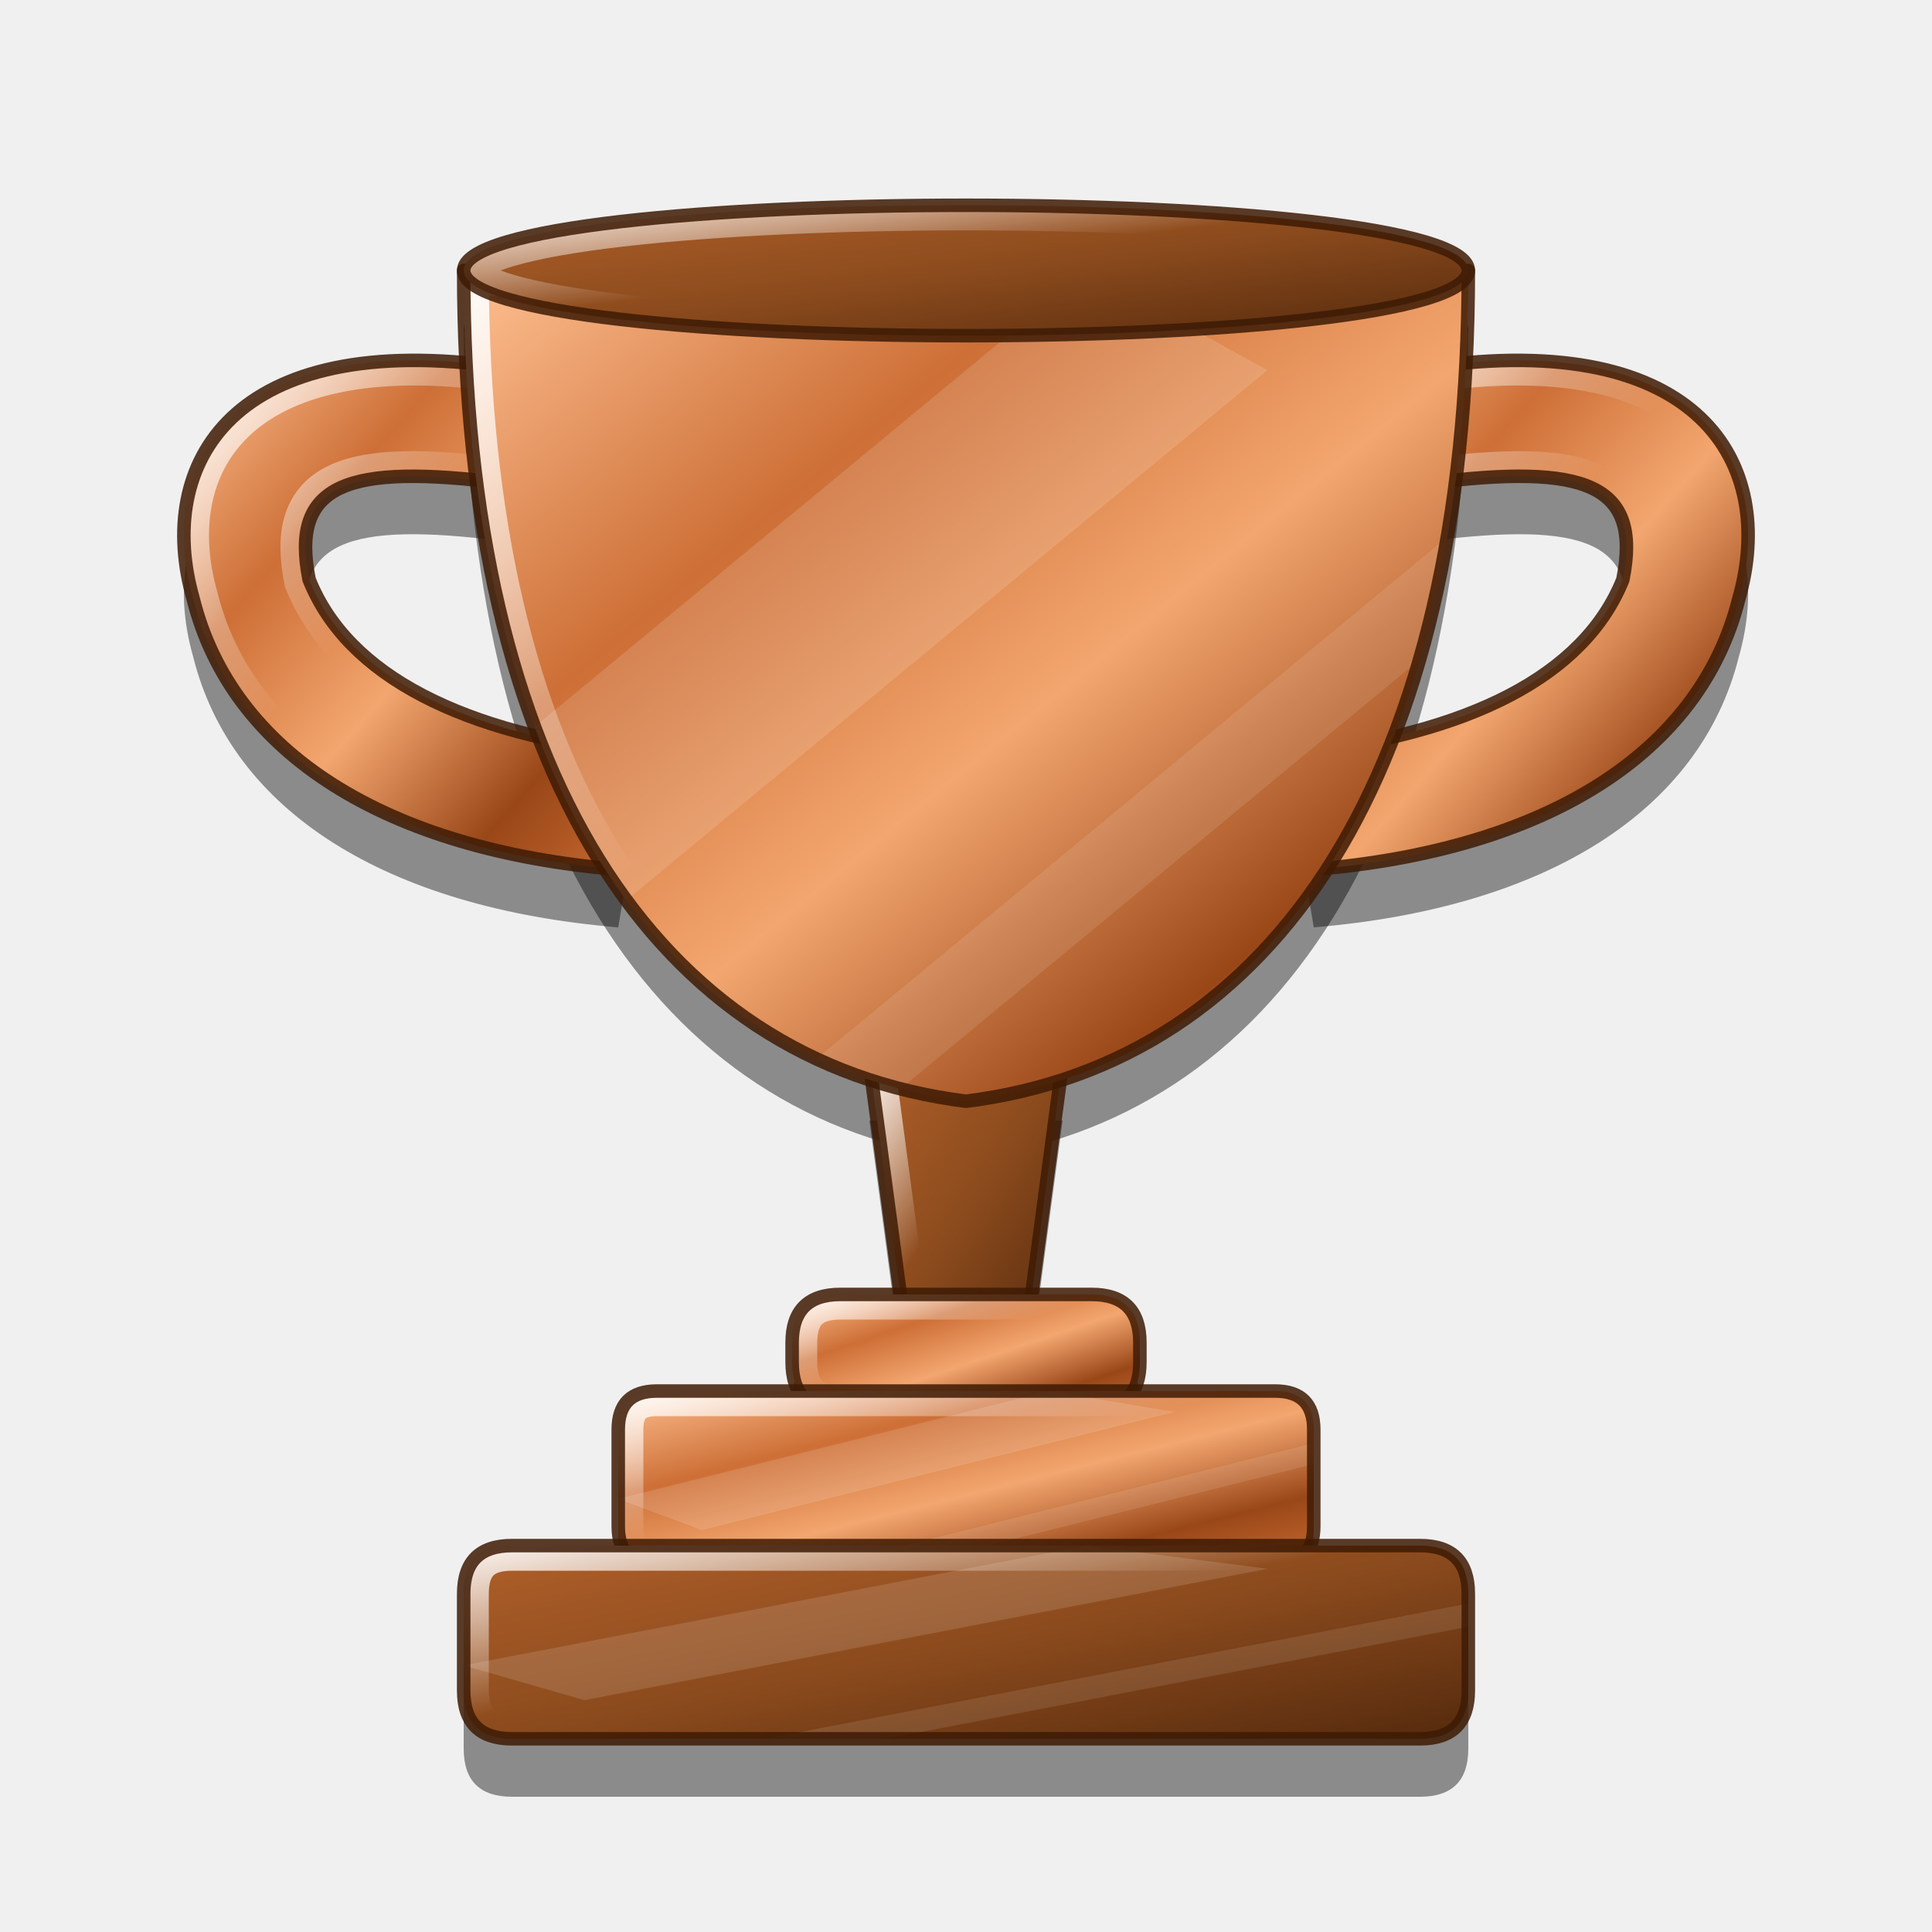
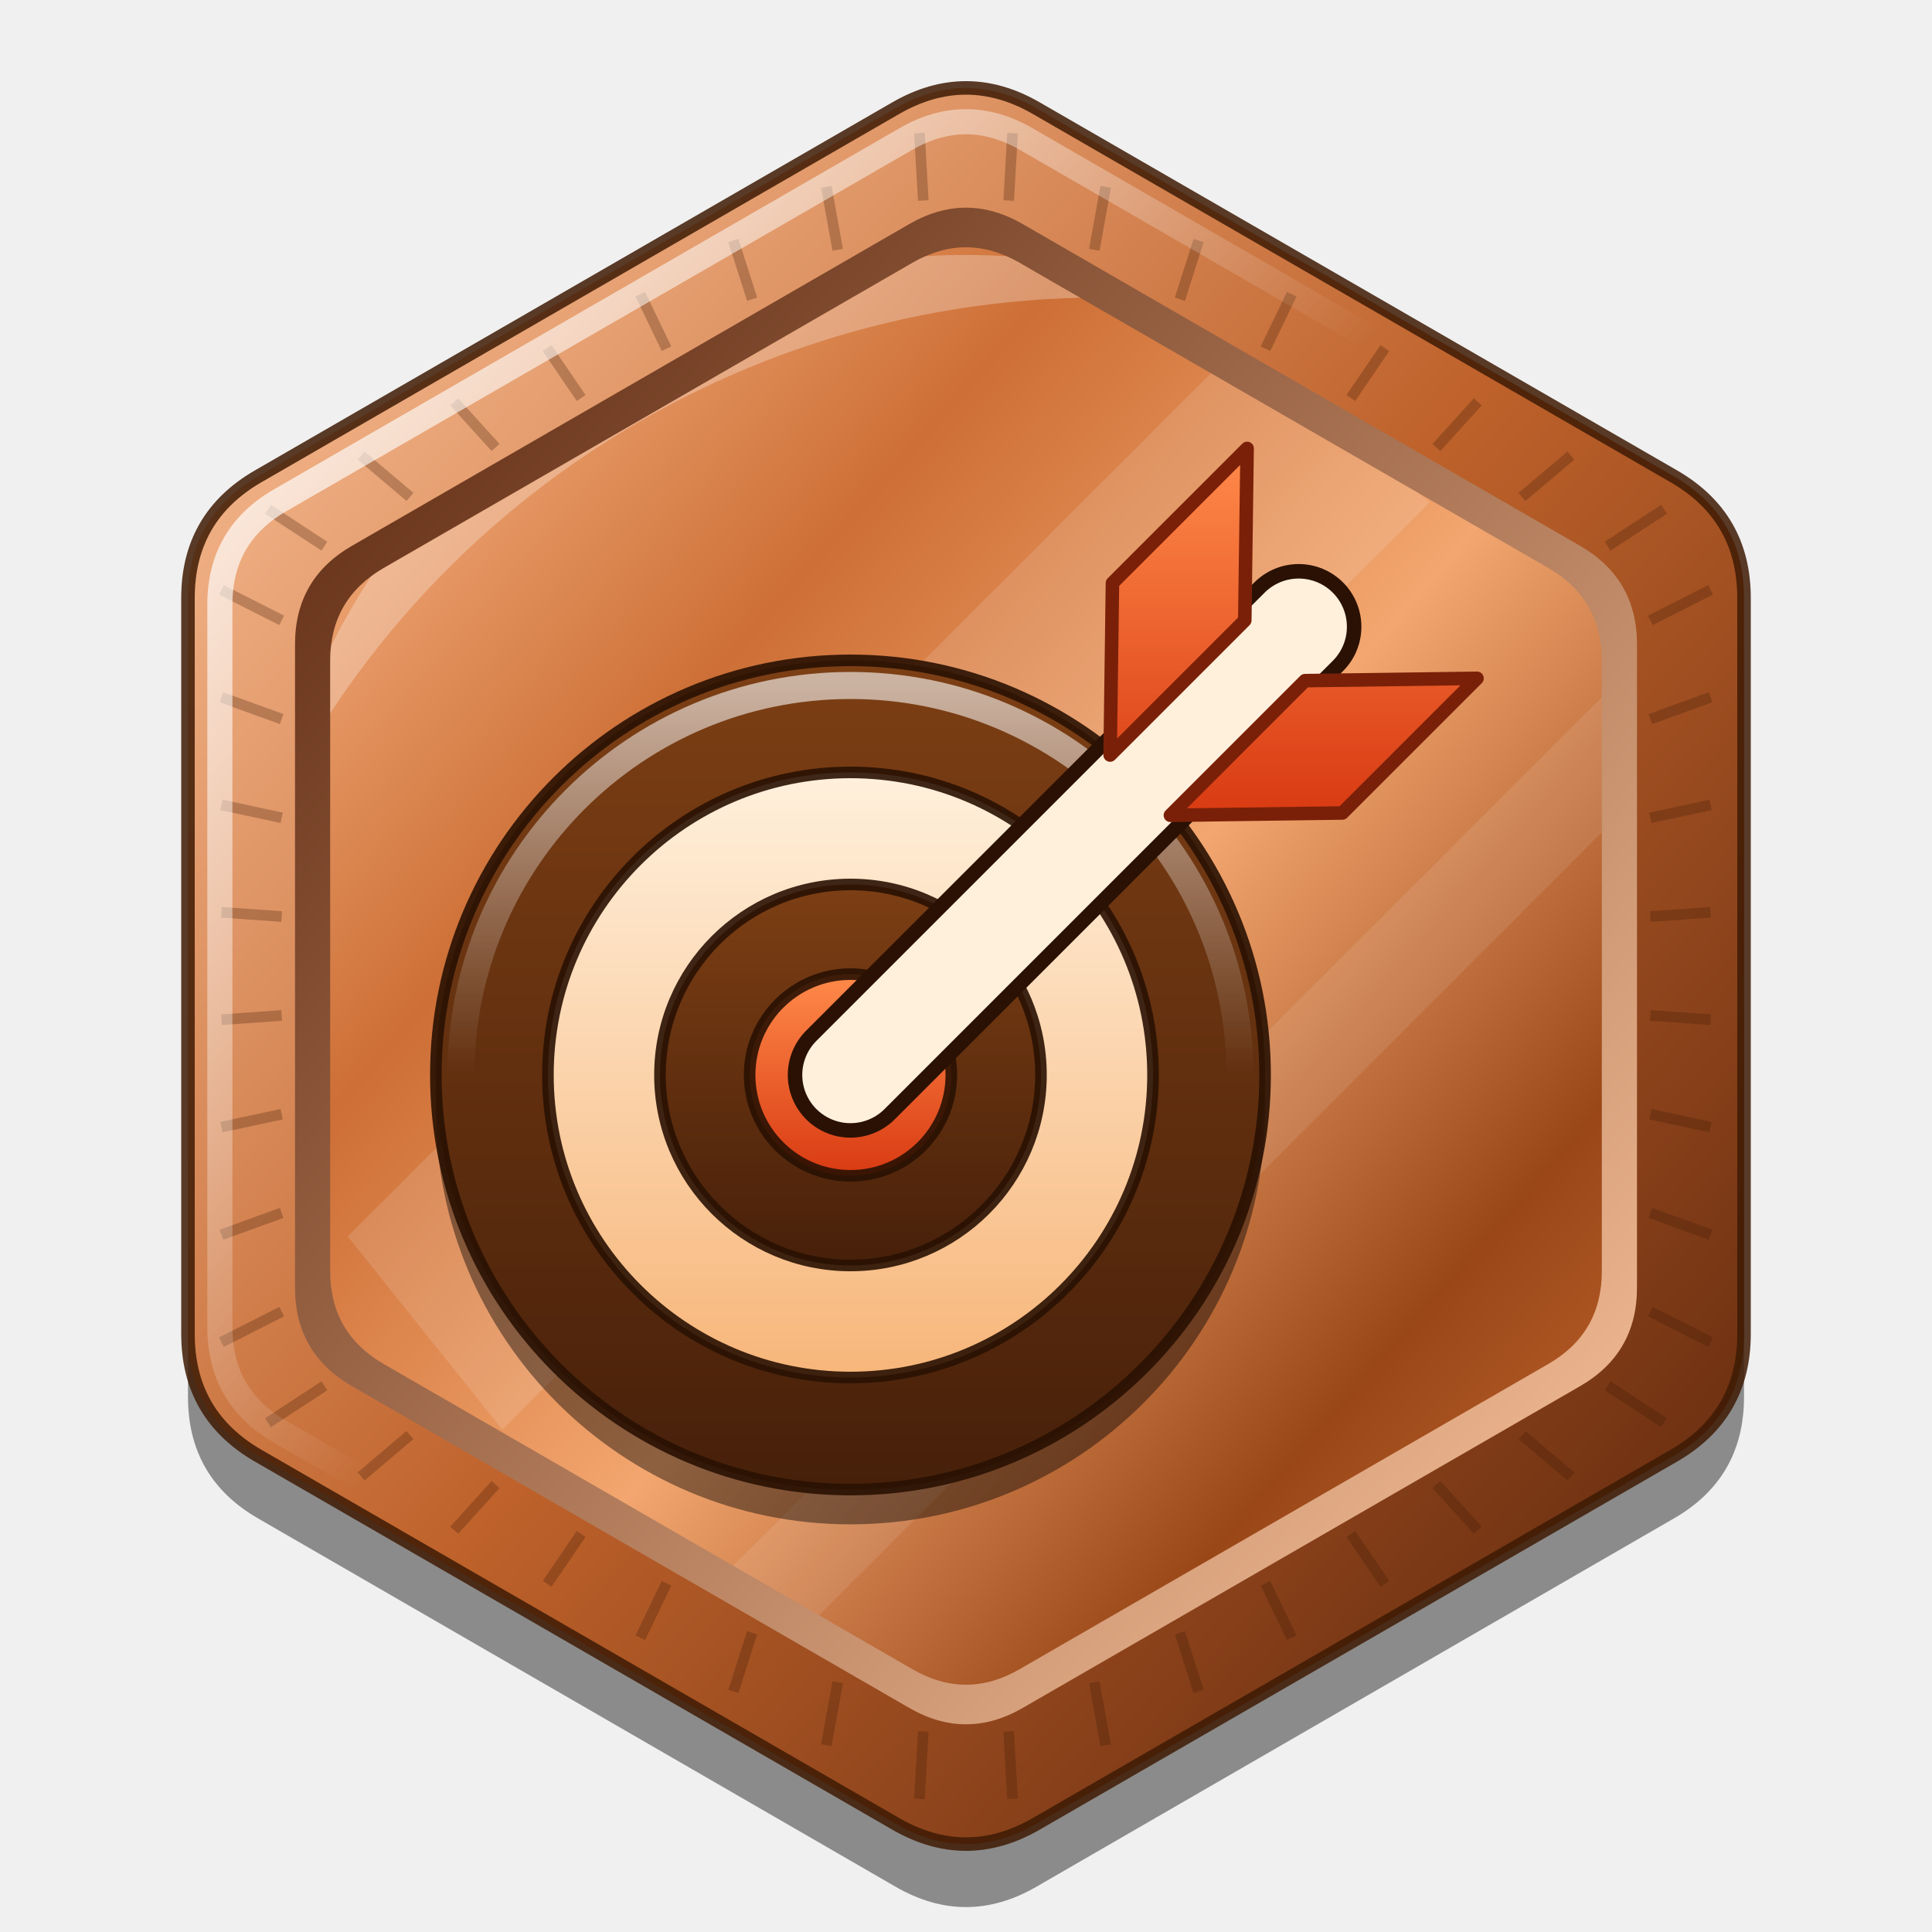
<svg xmlns="http://www.w3.org/2000/svg" width="120" height="120" viewBox="0 0 100 100">
  <defs>
-     <linearGradient id="m" x1="0" y1="0" x2="1" y2="1">
+     <linearGradient id="mejorReto-bronce-sym" x1="0" y1="0" x2="0" y2="1">
+       <stop offset="0" stop-color="#7d3f14" />
+       <stop offset="1" stop-color="#47200a" />
+     </linearGradient>
+     <linearGradient id="mejorReto-bronce-symD" x1="0" y1="0" x2="0" y2="1">
+       <stop offset="0" stop-color="#47200a" />
+       <stop offset="1" stop-color="#2a1103" />
+     </linearGradient>
+     <linearGradient id="mejorReto-bronce-light" x1="0" y1="0" x2="0" y2="1">
+       <stop offset="0" stop-color="#fff0dc" />
+       <stop offset="1" stop-color="#f7b67a" />
+     </linearGradient>
+     <linearGradient id="mejorReto-bronce-symHl" x1="0" y1="0" x2="0" y2="1">
+       <stop offset="0" stop-color="#fff" stop-opacity="0.6" />
+       <stop offset="0.5" stop-color="#fff" stop-opacity="0" />
+       <stop offset="1" stop-color="#fff" stop-opacity="0" />
+     </linearGradient>
+     <linearGradient id="mejorReto-bronce-acc" x1="0" y1="0" x2="0" y2="1">
+       <stop offset="0" stop-color="#ff8a4a" />
+       <stop offset="1" stop-color="#d93a12" />
+     </linearGradient>
+     <linearGradient id="mejorReto-bronce-flame" x1="0" y1="0" x2="0" y2="1">
+       <stop offset="0" stop-color="#ffc23a" />
+       <stop offset="0.55" stop-color="#ff7a1a" />
+       <stop offset="1" stop-color="#d93a12" />
+     </linearGradient>
+     <linearGradient id="mejorReto-bronce-flameIn" x1="0" y1="0" x2="0" y2="1">
+       <stop offset="0" stop-color="#fffbe0" />
+       <stop offset="1" stop-color="#ffd23a" />
+     </linearGradient>
+     <linearGradient id="mejorReto-bronce-rim" x1="0" y1="0" x2="1" y2="1">
+       <stop offset="0" stop-color="#ffc8a0" />
+       <stop offset="0.5" stop-color="#bf622b" />
+       <stop offset="1" stop-color="#56220a" />
+     </linearGradient>
+     <linearGradient id="mejorReto-bronce-rimIn" x1="0" y1="0" x2="1" y2="1">
+       <stop offset="0" stop-color="#56220a" />
+       <stop offset="1" stop-color="#ffc8a0" />
+     </linearGradient>
+     <linearGradient id="mejorReto-bronce-hl" x1="0" y1="0" x2="1" y2="1">
+       <stop offset="0" stop-color="#fff" stop-opacity="0.95" />
+       <stop offset="0.45" stop-color="#fff" stop-opacity="0" />
+       <stop offset="1" stop-color="#fff" stop-opacity="0" />
+     </linearGradient>
+     <linearGradient id="mejorReto-bronce-face" x1="0" y1="0" x2="1" y2="1">
      <stop offset="0" stop-color="#ffc193" />
      <stop offset="0.3" stop-color="#cd6f36" />
      <stop offset="0.55" stop-color="#f3a66f" />
      <stop offset="0.8" stop-color="#9a4718" />
      <stop offset="1" stop-color="#c96b32" />
    </linearGradient>
-     <linearGradient id="md" x1="0" y1="0" x2="1" y2="1">
-       <stop offset="0" stop-color="#b0602a" />
-       <stop offset="0.5" stop-color="#8c4b1d" />
-       <stop offset="1" stop-color="#552a0d" />
-     </linearGradient>
-     <linearGradient id="ml" x1="0" y1="0" x2="1" y2="1">
-       <stop offset="0" stop-color="#ffd9b8" />
-       <stop offset="0.5" stop-color="#f3a66f" />
-       <stop offset="1" stop-color="#cd6f36" />
-     </linearGradient>
-     <linearGradient id="hl" x1="0" y1="0" x2="1" y2="1">
-       <stop offset="0" stop-color="#fff" stop-opacity="0.95" />
-       <stop offset="0.45" stop-color="#fff" stop-opacity="0" />
-       <stop offset="1" stop-color="#fff" stop-opacity="0" />
-     </linearGradient>
-     <clipPath id="c0">
-       <path d="M26,19C12,17 8,24 10,31C12,39 20,44 32,45L33,39C24,38 18,35 16,30C15,25 18,24 26,25Z" />
-     </clipPath>
-     <clipPath id="c1">
-       <path d="M74,19C88,17 92,24 90,31C88,39 80,44 68,45L67,39C76,38 82,35 84,30C85,25 82,24 74,25Z" />
-     </clipPath>
-     <clipPath id="c2">
-       <path d="M45,55L55,55L53,70L47,70Z" />
-     </clipPath>
-     <clipPath id="c3">
-       <path d="M41,69.5Q41,67 43.5,67L56.5,67Q59,67 59,69.5L59,70.5Q59,73 56.5,73L43.5,73Q41,73 41,70.5Z" />
-     </clipPath>
-     <clipPath id="c4">
-       <path d="M32,74Q32,72 34,72L66,72Q68,72 68,74L68,79Q68,81 66,81L34,81Q32,81 32,79Z" />
-     </clipPath>
-     <clipPath id="c5">
-       <path d="M24,82.5Q24,80 26.5,80L73.5,80Q76,80 76,82.5L76,87.5Q76,90 73.5,90L26.5,90Q24,90 24,87.5Z" />
-     </clipPath>
-     <clipPath id="c6">
-       <path d="M24,14L76,14C76,40 66,55 50,57C34,55 24,40 24,14Z" />
-     </clipPath>
-     <clipPath id="c7">
-       <path d="M24,14C24,9.5 76,9.5 76,14C76,18.5 24,18.5 24,14Z" />
+     <clipPath id="mejorReto-bronce-fc">
+       <path d="M47.23,13.6Q50,12 52.77,13.6L80.14,29.4Q82.91,31 82.91,34.2L82.91,65.8Q82.91,69 80.14,70.6L52.77,86.4Q50,88 47.23,86.4L19.86,70.6Q17.09,69 17.09,65.8L17.09,34.2Q17.09,31 19.86,29.4Z" />
    </clipPath>
  </defs>
-   <path d="M26,22C12,20 8,27 10,34C12,42 20,47 32,48L33,42C24,41 18,38 16,33C15,28 18,27 26,28Z" fill="#000" opacity="0.42" />
-   <path d="M74,22C88,20 92,27 90,34C88,42 80,47 68,48L67,42C76,41 82,38 84,33C85,28 82,27 74,28Z" fill="#000" opacity="0.42" />
-   <path d="M45,58L55,58L53,73L47,73Z" fill="#000" opacity="0.42" />
-   <path d="M41,72.5Q41,70 43.5,70L56.5,70Q59,70 59,72.5L59,73.5Q59,76 56.5,76L43.5,76Q41,76 41,73.5Z" fill="#000" opacity="0.42" />
-   <path d="M32,77Q32,75 34,75L66,75Q68,75 68,77L68,82Q68,84 66,84L34,84Q32,84 32,82Z" fill="#000" opacity="0.42" />
-   <path d="M24,85.5Q24,83 26.5,83L73.5,83Q76,83 76,85.5L76,90.5Q76,93 73.5,93L26.5,93Q24,93 24,90.5Z" fill="#000" opacity="0.42" />
-   <path d="M24,17L76,17C76,43 66,58 50,60C34,58 24,43 24,17Z" fill="#000" opacity="0.42" />
-   <path d="M24,17C24,12.5 76,12.5 76,17C76,21.5 24,21.5 24,17Z" fill="#000" opacity="0.42" />
-   <path d="M26,19C12,17 8,24 10,31C12,39 20,44 32,45L33,39C24,38 18,35 16,30C15,25 18,24 26,25Z" fill="url(#m)" />
-   <g clip-path="url(#c0)">
-     <path d="M26,19C12,17 8,24 10,31C12,39 20,44 32,45L33,39C24,38 18,35 16,30C15,25 18,24 26,25Z" fill="none" stroke="url(#hl)" stroke-width="2.6" />
+   <path d="M46.36,8.86Q50,6.76 53.64,8.86L86.63,27.91Q90.27,30.01 90.27,34.21L90.27,72.3Q90.27,76.51 86.63,78.6L53.64,97.66Q50,99.76 46.36,97.66L13.37,78.6Q9.73,76.51 9.73,72.3L9.73,34.21Q9.73,30.01 13.37,27.9Z" fill="#000" opacity="0.42" stroke-linejoin="round" />
+   <path d="M46.36,5.6Q50,3.5 53.64,5.6L86.63,24.65Q90.27,26.75 90.27,30.95L90.27,69.05Q90.27,73.25 86.63,75.35L53.64,94.4Q50,96.5 46.36,94.4L13.37,75.35Q9.73,73.25 9.73,69.05L9.73,30.95Q9.73,26.75 13.37,24.65Z" fill="url(#mejorReto-bronce-rim)" stroke="#3d1a04" stroke-width="0.7" stroke-opacity="0.85" stroke-linejoin="round" />
+   <line x1="52.21" y1="10.38" x2="52.41" y2="6.89" stroke="#3d1a04" stroke-width="0.55" opacity="0.28" />
+   <line x1="56.64" y1="12.93" x2="57.23" y2="9.67" stroke="#3d1a04" stroke-width="0.55" opacity="0.28" />
+   <line x1="61.07" y1="15.49" x2="62.04" y2="12.45" stroke="#3d1a04" stroke-width="0.55" opacity="0.28" />
+   <line x1="65.5" y1="18.05" x2="66.86" y2="15.23" stroke="#3d1a04" stroke-width="0.55" opacity="0.28" />
+   <line x1="69.92" y1="20.6" x2="71.68" y2="18.02" stroke="#3d1a04" stroke-width="0.55" opacity="0.28" />
+   <line x1="74.35" y1="23.16" x2="76.49" y2="20.8" stroke="#3d1a04" stroke-width="0.55" opacity="0.28" />
+   <line x1="78.78" y1="25.72" x2="81.31" y2="23.58" stroke="#3d1a04" stroke-width="0.55" opacity="0.28" />
+   <line x1="83.21" y1="28.27" x2="86.13" y2="26.36" stroke="#3d1a04" stroke-width="0.55" opacity="0.28" />
+   <line x1="85.42" y1="32.11" x2="88.54" y2="30.53" stroke="#3d1a04" stroke-width="0.55" opacity="0.28" />
+   <line x1="85.42" y1="37.22" x2="88.54" y2="36.09" stroke="#3d1a04" stroke-width="0.55" opacity="0.28" />
+   <line x1="85.42" y1="42.33" x2="88.54" y2="41.66" stroke="#3d1a04" stroke-width="0.55" opacity="0.28" />
+   <line x1="85.42" y1="47.44" x2="88.54" y2="47.22" stroke="#3d1a04" stroke-width="0.55" opacity="0.28" />
+   <line x1="85.42" y1="52.56" x2="88.54" y2="52.78" stroke="#3d1a04" stroke-width="0.55" opacity="0.28" />
+   <line x1="85.42" y1="57.67" x2="88.54" y2="58.34" stroke="#3d1a04" stroke-width="0.55" opacity="0.28" />
+   <line x1="85.42" y1="62.78" x2="88.54" y2="63.91" stroke="#3d1a04" stroke-width="0.55" opacity="0.28" />
+   <line x1="85.42" y1="67.89" x2="88.54" y2="69.47" stroke="#3d1a04" stroke-width="0.55" opacity="0.28" />
+   <line x1="83.21" y1="71.73" x2="86.13" y2="73.64" stroke="#3d1a04" stroke-width="0.55" opacity="0.28" />
+   <line x1="78.78" y1="74.28" x2="81.31" y2="76.42" stroke="#3d1a04" stroke-width="0.55" opacity="0.28" />
+   <line x1="74.35" y1="76.84" x2="76.49" y2="79.2" stroke="#3d1a04" stroke-width="0.55" opacity="0.28" />
+   <line x1="69.92" y1="79.4" x2="71.68" y2="81.98" stroke="#3d1a04" stroke-width="0.55" opacity="0.28" />
+   <line x1="65.5" y1="81.95" x2="66.86" y2="84.77" stroke="#3d1a04" stroke-width="0.55" opacity="0.28" />
+   <line x1="61.07" y1="84.51" x2="62.04" y2="87.55" stroke="#3d1a04" stroke-width="0.55" opacity="0.28" />
+   <line x1="56.64" y1="87.07" x2="57.23" y2="90.33" stroke="#3d1a04" stroke-width="0.55" opacity="0.28" />
+   <line x1="52.21" y1="89.62" x2="52.41" y2="93.11" stroke="#3d1a04" stroke-width="0.55" opacity="0.28" />
+   <line x1="47.79" y1="89.62" x2="47.59" y2="93.11" stroke="#3d1a04" stroke-width="0.55" opacity="0.28" />
+   <line x1="43.36" y1="87.07" x2="42.77" y2="90.33" stroke="#3d1a04" stroke-width="0.55" opacity="0.28" />
+   <line x1="38.93" y1="84.51" x2="37.96" y2="87.55" stroke="#3d1a04" stroke-width="0.55" opacity="0.28" />
+   <line x1="34.5" y1="81.95" x2="33.14" y2="84.77" stroke="#3d1a04" stroke-width="0.55" opacity="0.28" />
+   <line x1="30.08" y1="79.4" x2="28.32" y2="81.98" stroke="#3d1a04" stroke-width="0.55" opacity="0.28" />
+   <line x1="25.65" y1="76.84" x2="23.51" y2="79.2" stroke="#3d1a04" stroke-width="0.55" opacity="0.28" />
+   <line x1="21.22" y1="74.28" x2="18.69" y2="76.42" stroke="#3d1a04" stroke-width="0.55" opacity="0.28" />
+   <line x1="16.79" y1="71.73" x2="13.87" y2="73.64" stroke="#3d1a04" stroke-width="0.55" opacity="0.28" />
+   <line x1="14.58" y1="67.89" x2="11.46" y2="69.47" stroke="#3d1a04" stroke-width="0.55" opacity="0.28" />
+   <line x1="14.58" y1="62.78" x2="11.46" y2="63.91" stroke="#3d1a04" stroke-width="0.55" opacity="0.28" />
+   <line x1="14.58" y1="57.67" x2="11.46" y2="58.34" stroke="#3d1a04" stroke-width="0.55" opacity="0.28" />
+   <line x1="14.58" y1="52.56" x2="11.46" y2="52.78" stroke="#3d1a04" stroke-width="0.55" opacity="0.28" />
+   <line x1="14.58" y1="47.44" x2="11.46" y2="47.22" stroke="#3d1a04" stroke-width="0.55" opacity="0.28" />
+   <line x1="14.58" y1="42.33" x2="11.46" y2="41.66" stroke="#3d1a04" stroke-width="0.55" opacity="0.28" />
+   <line x1="14.58" y1="37.22" x2="11.46" y2="36.09" stroke="#3d1a04" stroke-width="0.55" opacity="0.28" />
+   <line x1="14.58" y1="32.11" x2="11.46" y2="30.53" stroke="#3d1a04" stroke-width="0.55" opacity="0.28" />
+   <line x1="16.79" y1="28.27" x2="13.87" y2="26.36" stroke="#3d1a04" stroke-width="0.55" opacity="0.28" />
+   <line x1="21.22" y1="25.72" x2="18.69" y2="23.58" stroke="#3d1a04" stroke-width="0.55" opacity="0.28" />
+   <line x1="25.65" y1="23.16" x2="23.51" y2="20.8" stroke="#3d1a04" stroke-width="0.55" opacity="0.28" />
+   <line x1="30.08" y1="20.6" x2="28.32" y2="18.02" stroke="#3d1a04" stroke-width="0.55" opacity="0.28" />
+   <line x1="34.5" y1="18.05" x2="33.14" y2="15.23" stroke="#3d1a04" stroke-width="0.55" opacity="0.28" />
+   <line x1="38.93" y1="15.49" x2="37.96" y2="12.45" stroke="#3d1a04" stroke-width="0.55" opacity="0.28" />
+   <line x1="43.36" y1="12.93" x2="42.77" y2="9.67" stroke="#3d1a04" stroke-width="0.55" opacity="0.28" />
+   <line x1="47.79" y1="10.38" x2="47.59" y2="6.89" stroke="#3d1a04" stroke-width="0.55" opacity="0.28" />
+   <path d="M46.88,7.2Q50,5.4 53.12,7.2L85.51,25.9Q88.62,27.7 88.62,31.3L88.62,68.7Q88.62,72.3 85.51,74.1L53.12,92.8Q50,94.6 46.88,92.8L14.49,74.1Q11.38,72.3 11.38,68.7L11.38,31.3Q11.38,27.7 14.49,25.9Z" fill="none" stroke="url(#mejorReto-bronce-hl)" stroke-width="1.3" />
+   <path d="M47.06,11.6Q50,9.9 52.94,11.6L81.78,28.25Q84.73,29.95 84.73,33.35L84.73,66.65Q84.73,70.05 81.78,71.75L52.94,88.4Q50,90.1 47.06,88.4L18.22,71.75Q15.27,70.05 15.27,66.65L15.27,33.35Q15.27,29.95 18.22,28.25Z" fill="url(#mejorReto-bronce-rimIn)" />
+   <path d="M47.23,13.6Q50,12 52.77,13.6L80.14,29.4Q82.91,31 82.91,34.2L82.91,65.8Q82.91,69 80.14,70.6L52.77,86.4Q50,88 47.23,86.4L19.86,70.6Q17.09,69 17.09,65.8L17.09,34.2Q17.09,31 19.86,29.4Z" fill="url(#mejorReto-bronce-face)" />
+   <g clip-path="url(#mejorReto-bronce-fc)">
+     <polygon points="18,64 64,18 74,26 26,74" fill="#fff" opacity="0.13" />
+     <polygon points="33,86 86,33 89,37 37,89" fill="#fff" opacity="0.1" />
+     <path d="M14,42.35A36.8 36.8 0 0 1 63.79,15.88A47.84 47.84 0 0 0 14,42.35Z" fill="#fff" opacity="0.28" />
  </g>
-   <path d="M26,19C12,17 8,24 10,31C12,39 20,44 32,45L33,39C24,38 18,35 16,30C15,25 18,24 26,25Z" fill="none" stroke="#3d1a04" stroke-width="0.7" stroke-opacity="0.85" stroke-linejoin="round" />
-   <path d="M74,19C88,17 92,24 90,31C88,39 80,44 68,45L67,39C76,38 82,35 84,30C85,25 82,24 74,25Z" fill="url(#m)" />
-   <g clip-path="url(#c1)">
-     <path d="M74,19C88,17 92,24 90,31C88,39 80,44 68,45L67,39C76,38 82,35 84,30C85,25 82,24 74,25Z" fill="none" stroke="url(#hl)" stroke-width="2.6" />
-   </g>
-   <path d="M74,19C88,17 92,24 90,31C88,39 80,44 68,45L67,39C76,38 82,35 84,30C85,25 82,24 74,25Z" fill="none" stroke="#3d1a04" stroke-width="0.7" stroke-opacity="0.85" stroke-linejoin="round" />
-   <path d="M45,55L55,55L53,70L47,70Z" fill="url(#md)" />
-   <g clip-path="url(#c2)">
-     <path d="M45,55L55,55L53,70L47,70Z" fill="none" stroke="url(#hl)" stroke-width="2.6" />
-   </g>
-   <path d="M45,55L55,55L53,70L47,70Z" fill="none" stroke="#3d1a04" stroke-width="0.7" stroke-opacity="0.85" stroke-linejoin="round" />
-   <path d="M41,69.5Q41,67 43.5,67L56.5,67Q59,67 59,69.5L59,70.5Q59,73 56.5,73L43.5,73Q41,73 41,70.5Z" fill="url(#m)" />
-   <g clip-path="url(#c3)">
-     <path d="M41,69.5Q41,67 43.5,67L56.5,67Q59,67 59,69.5L59,70.5Q59,73 56.5,73L43.5,73Q41,73 41,70.5Z" fill="none" stroke="url(#hl)" stroke-width="2.6" />
-   </g>
-   <path d="M41,69.5Q41,67 43.5,67L56.5,67Q59,67 59,69.5L59,70.5Q59,73 56.5,73L43.5,73Q41,73 41,70.5Z" fill="none" stroke="#3d1a04" stroke-width="0.7" stroke-opacity="0.85" stroke-linejoin="round" />
-   <path d="M32,74Q32,72 34,72L66,72Q68,72 68,74L68,79Q68,81 66,81L34,81Q32,81 32,79Z" fill="url(#m)" />
-   <g clip-path="url(#c4)">
-     <polygon points="32,77.58 54.32,72 60.8,73.08 36.32,79.2" fill="#fff" opacity="0.13" />
-     <polygon points="42.8,81 68,74.7 68,75.78 47.12,81" fill="#fff" opacity="0.098" />
-     <path d="M32,74Q32,72 34,72L66,72Q68,72 68,74L68,79Q68,81 66,81L34,81Q32,81 32,79Z" fill="none" stroke="url(#hl)" stroke-width="2.6" />
-   </g>
-   <path d="M32,74Q32,72 34,72L66,72Q68,72 68,74L68,79Q68,81 66,81L34,81Q32,81 32,79Z" fill="none" stroke="#3d1a04" stroke-width="0.7" stroke-opacity="0.85" stroke-linejoin="round" />
-   <path d="M24,82.5Q24,80 26.5,80L73.5,80Q76,80 76,82.5L76,87.5Q76,90 73.5,90L26.5,90Q24,90 24,87.5Z" fill="url(#md)" />
-   <g clip-path="url(#c5)">
-     <polygon points="24,86.2 56.24,80 65.6,81.2 30.24,88" fill="#fff" opacity="0.13" />
-     <polygon points="39.6,90 76,83 76,84.2 45.84,90" fill="#fff" opacity="0.098" />
-     <path d="M24,82.5Q24,80 26.5,80L73.5,80Q76,80 76,82.5L76,87.5Q76,90 73.5,90L26.5,90Q24,90 24,87.5Z" fill="none" stroke="url(#hl)" stroke-width="2.6" />
-   </g>
-   <path d="M24,82.5Q24,80 26.5,80L73.5,80Q76,80 76,82.5L76,87.5Q76,90 73.5,90L26.5,90Q24,90 24,87.5Z" fill="none" stroke="#3d1a04" stroke-width="0.7" stroke-opacity="0.85" stroke-linejoin="round" />
-   <path d="M24,14L76,14C76,40 66,55 50,57C34,55 24,40 24,14Z" fill="url(#m)" />
-   <g clip-path="url(#c6)">
-     <polygon points="24,40.66 56.24,14 65.6,19.16 30.24,48.4" fill="#fff" opacity="0.13" />
-     <polygon points="39.6,57 76,26.9 76,32.06 45.84,57" fill="#fff" opacity="0.098" />
-     <path d="M24,14L76,14C76,40 66,55 50,57C34,55 24,40 24,14Z" fill="none" stroke="url(#hl)" stroke-width="2.6" />
-   </g>
-   <path d="M24,14L76,14C76,40 66,55 50,57C34,55 24,40 24,14Z" fill="none" stroke="#3d1a04" stroke-width="0.7" stroke-opacity="0.85" stroke-linejoin="round" />
-   <path d="M24,14C24,9.5 76,9.5 76,14C76,18.5 24,18.5 24,14Z" fill="url(#md)" />
-   <g clip-path="url(#c7)">
-     <path d="M24,14C24,9.5 76,9.5 76,14C76,18.5 24,18.5 24,14Z" fill="none" stroke="url(#hl)" stroke-width="2.6" />
-   </g>
-   <path d="M24,14C24,9.5 76,9.5 76,14C76,18.5 24,18.5 24,14Z" fill="none" stroke="#3d1a04" stroke-width="0.7" stroke-opacity="0.85" stroke-linejoin="round" />
+   <circle cx="44.02" cy="57.44" r="21.46" fill="#000" opacity="0.42" />
+   <circle cx="44.02" cy="55.64" r="21.46" fill="url(#mejorReto-bronce-sym)" stroke="#2a1103" stroke-width="0.6" stroke-opacity="0.9" />
+   <circle cx="44.02" cy="55.64" r="15.66" fill="url(#mejorReto-bronce-light)" stroke="#2a1103" stroke-width="0.6" stroke-opacity="0.9" />
+   <circle cx="44.02" cy="55.64" r="9.86" fill="url(#mejorReto-bronce-sym)" stroke="#2a1103" stroke-width="0.6" stroke-opacity="0.9" />
+   <circle cx="44.02" cy="55.64" r="5.22" fill="url(#mejorReto-bronce-acc)" stroke="#2a1103" stroke-width="0.6" stroke-opacity="0.9" />
+   <circle cx="44.02" cy="55.64" r="20.16" fill="none" stroke="url(#mejorReto-bronce-symHl)" stroke-width="1.4" />
+   <line x1="44.02" y1="55.64" x2="67.22" y2="32.44" stroke="#2a1103" stroke-width="6.49" stroke-linecap="round" />
+   <line x1="44.02" y1="55.64" x2="67.22" y2="32.44" stroke="#fff0dc" stroke-width="4.99" stroke-linecap="round" />
+   <path d="M60.58,42.2L67.55,35.23L76.45,35.11L69.48,42.08ZM57.46,39.08L64.43,32.11L64.55,23.21L57.58,30.18Z" fill="url(#mejorReto-bronce-acc)" stroke="#7a2008" stroke-width="0.7" stroke-linejoin="round" />
</svg>
